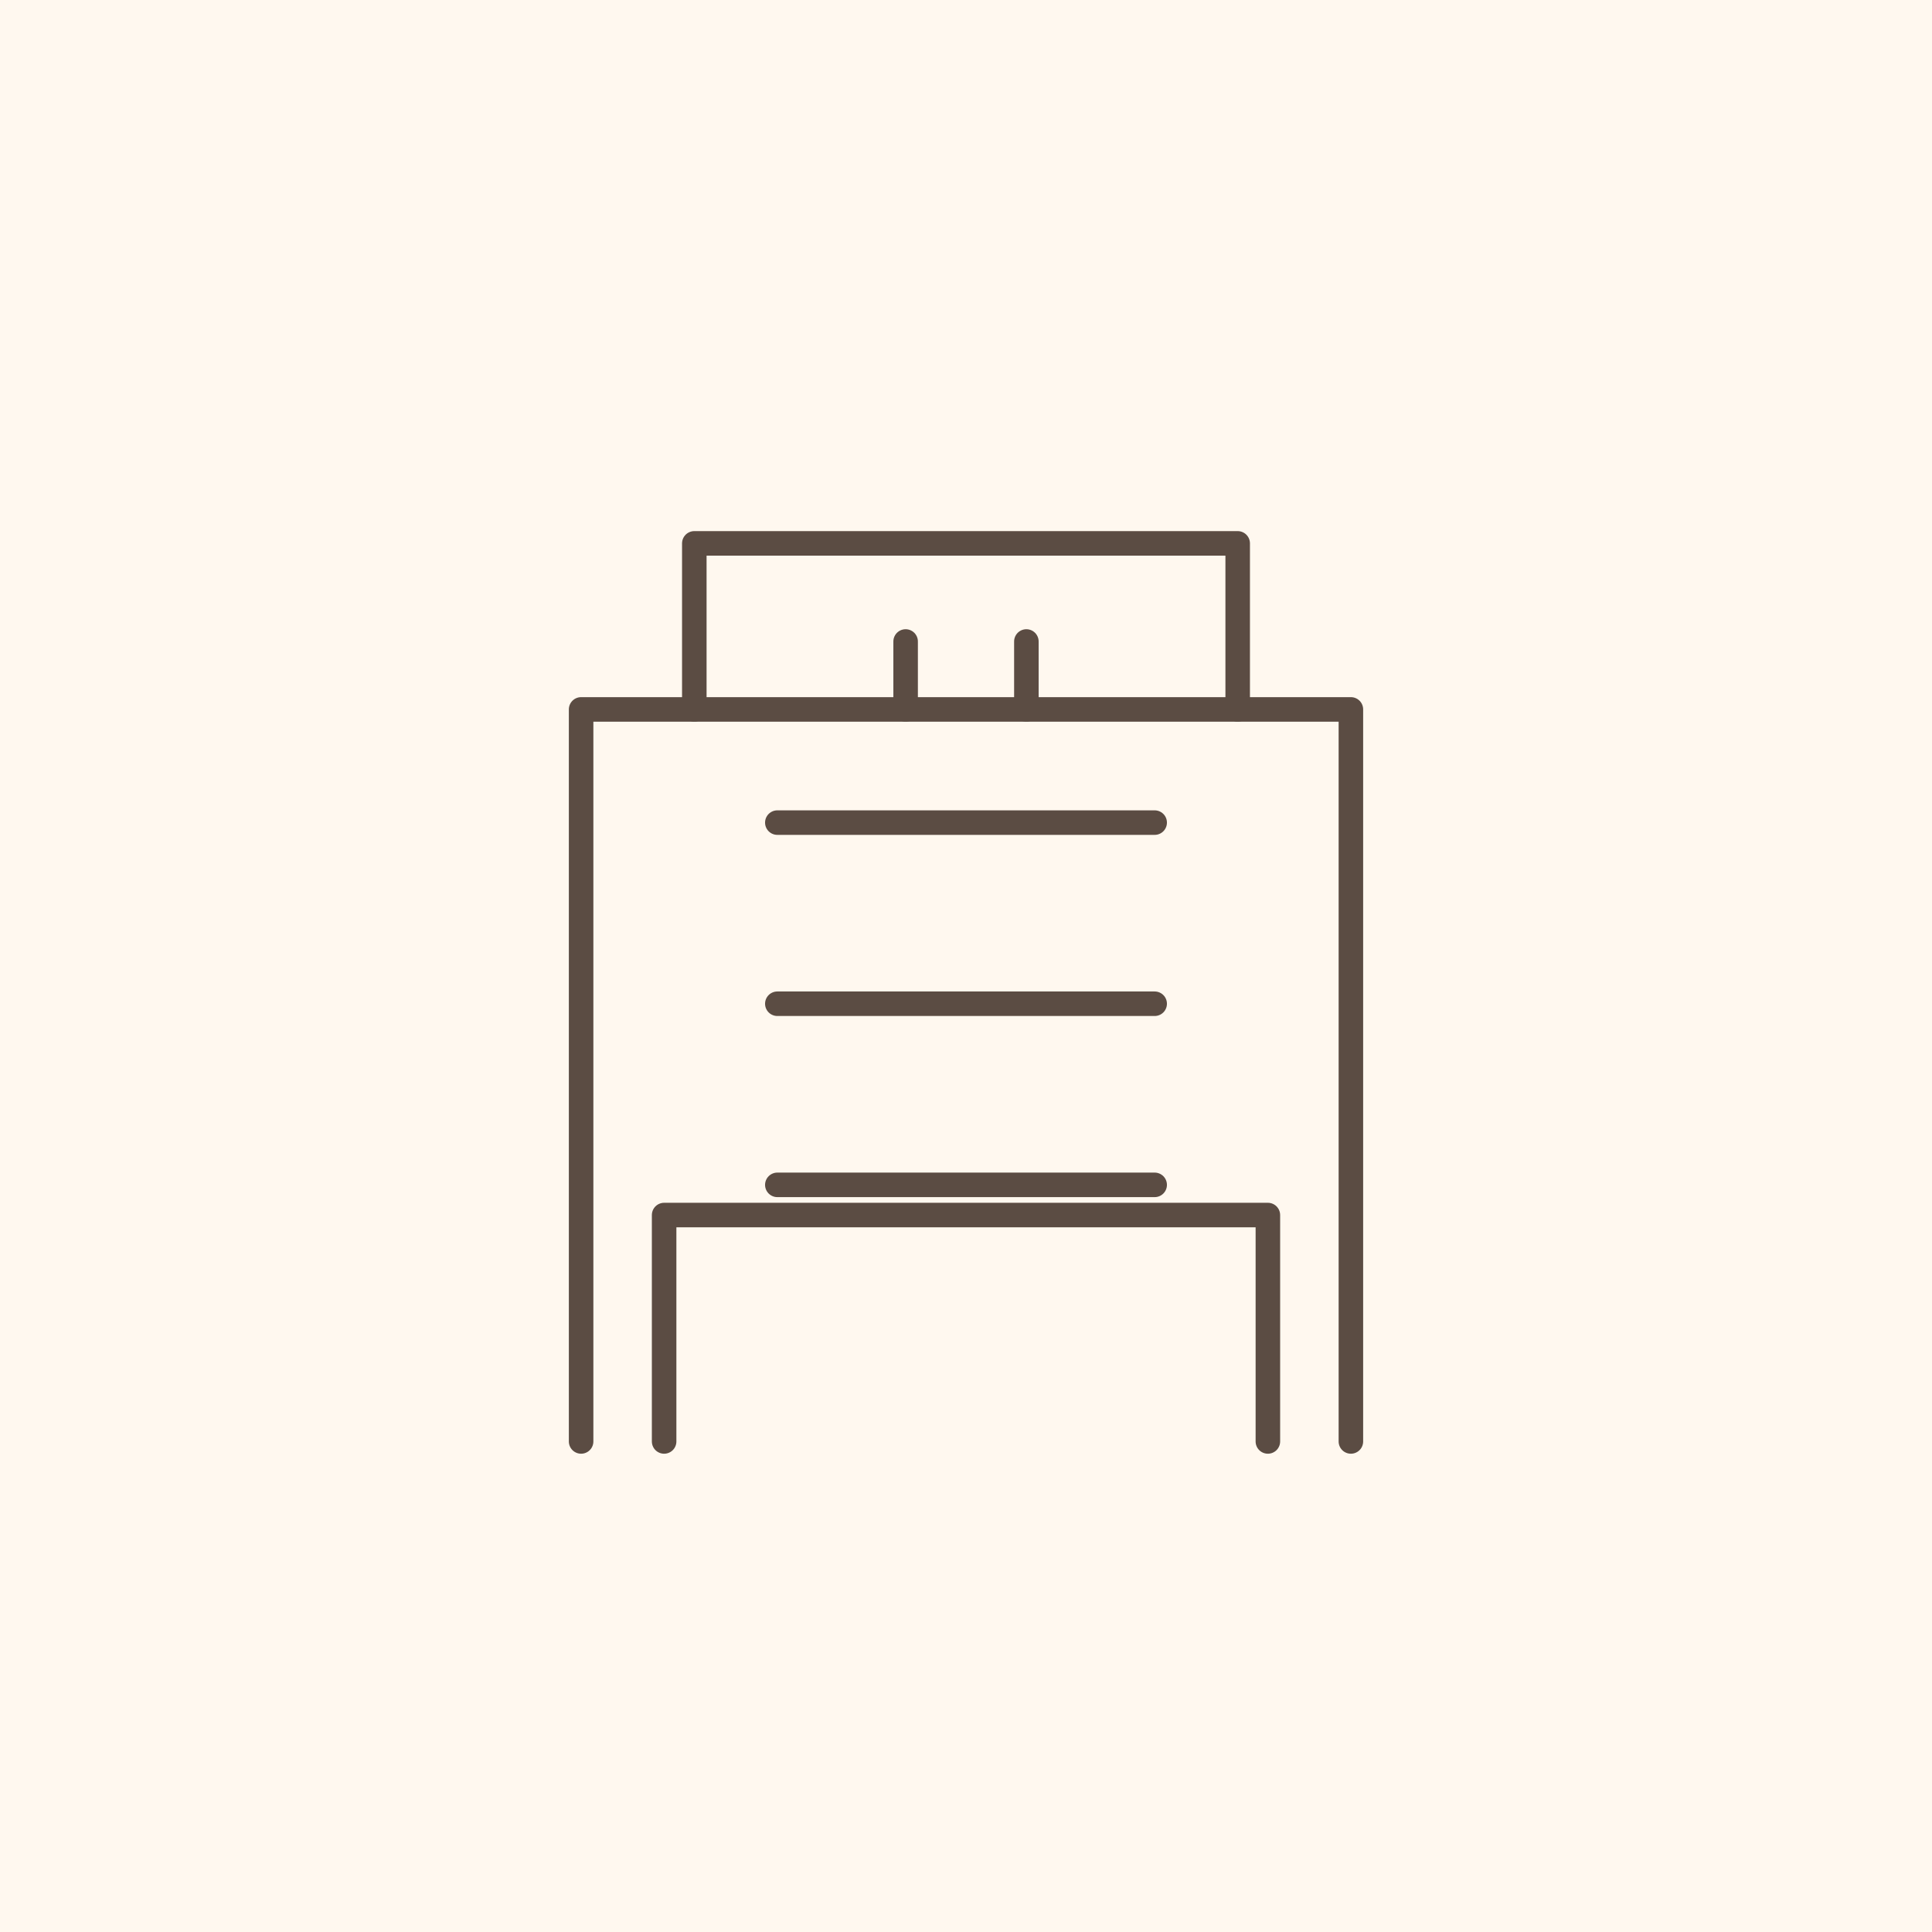
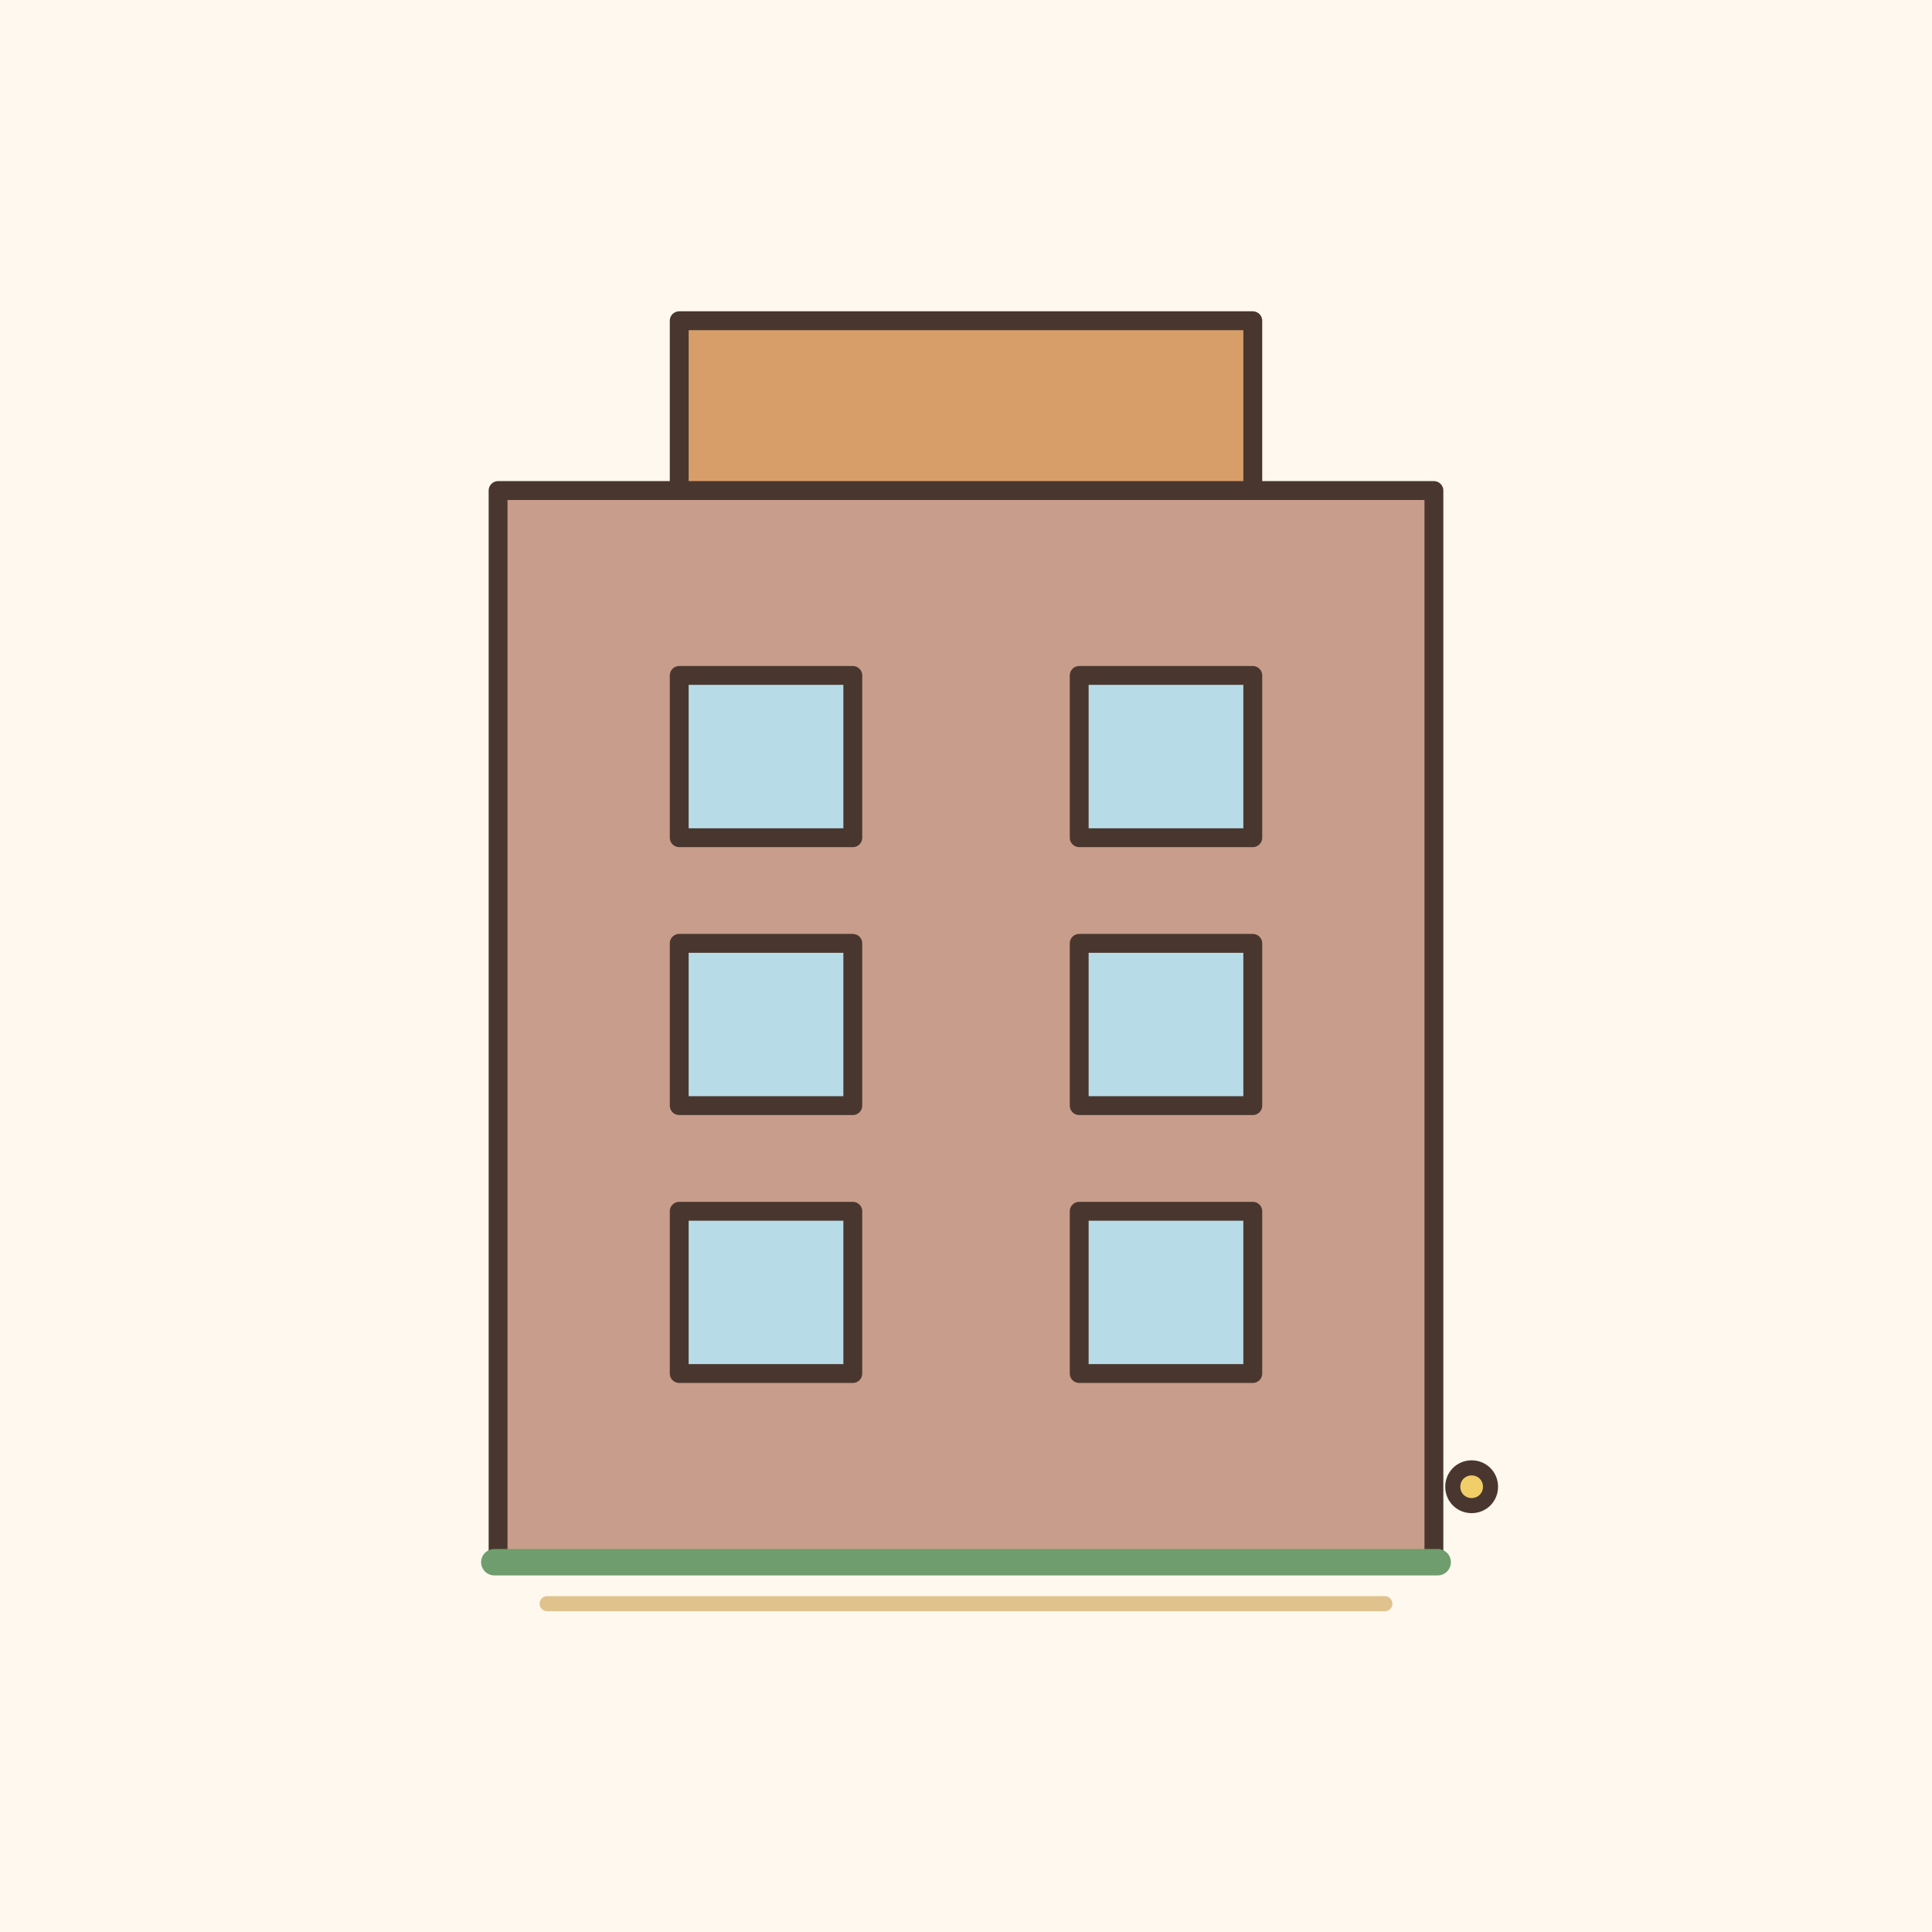
<svg xmlns="http://www.w3.org/2000/svg" width="512" height="512" viewBox="0 0 512 512">
  <rect width="512" height="512" fill="#FFF8EF" />
-   <g fill="none" stroke="#58483F" stroke-width="6.5" stroke-linecap="round" stroke-linejoin="round" opacity="0.98">
-     <path d="M154 382V188h204v194" />
-     <path d="M184 188v-44h144v44" />
-     <path d="M206 218h100" />
-     <path d="M206 266h100" />
-     <path d="M206 314h100" />
-     <path d="M176 382v-60h160v60" />
-     <path d="M240 188v-18" />
-     <path d="M272 188v-18" />
+   <g>
+     <path d="M132 130 H380 V414 H132 Z" fill="#C99D8B" stroke="#49372F" stroke-width="5" stroke-linecap="round" stroke-linejoin="round" />
+     <path d="M180 130 V85 H332 V130 Z" fill="#D89E6A" stroke="#49372F" stroke-width="5" stroke-linecap="round" stroke-linejoin="round" />
+     <path d="M180 179 H226 V222 H180 Z M286 179 H332 V222 H286 Z M180 250 H226 V293 H180 Z M286 250 H332 V293 H286 Z M180 321 H226 V364 H180 Z M286 321 H332 V364 H286 Z" fill="#B8DCE7" stroke="#49372F" stroke-width="5" stroke-linecap="round" stroke-linejoin="round" />
+     <path d="M131 414 H381" fill="none" stroke="#6F9D6D" stroke-width="7" stroke-linecap="round" stroke-linejoin="round" />
+     <path d="M145 425 H367" fill="none" stroke="#E0C28D" stroke-width="4" stroke-linecap="round" stroke-linejoin="round" />
+     <path d="M385 394 C385 391.2 387.2 389 390 389 C392.8 389 395 391.2 395 394 C395 396.8 392.8 399 390 399 C387.2 399 385 396.8 385 394 Z" fill="#F2CE69" stroke="#49372F" stroke-width="4" stroke-linecap="round" stroke-linejoin="round" />
  </g>
</svg>
